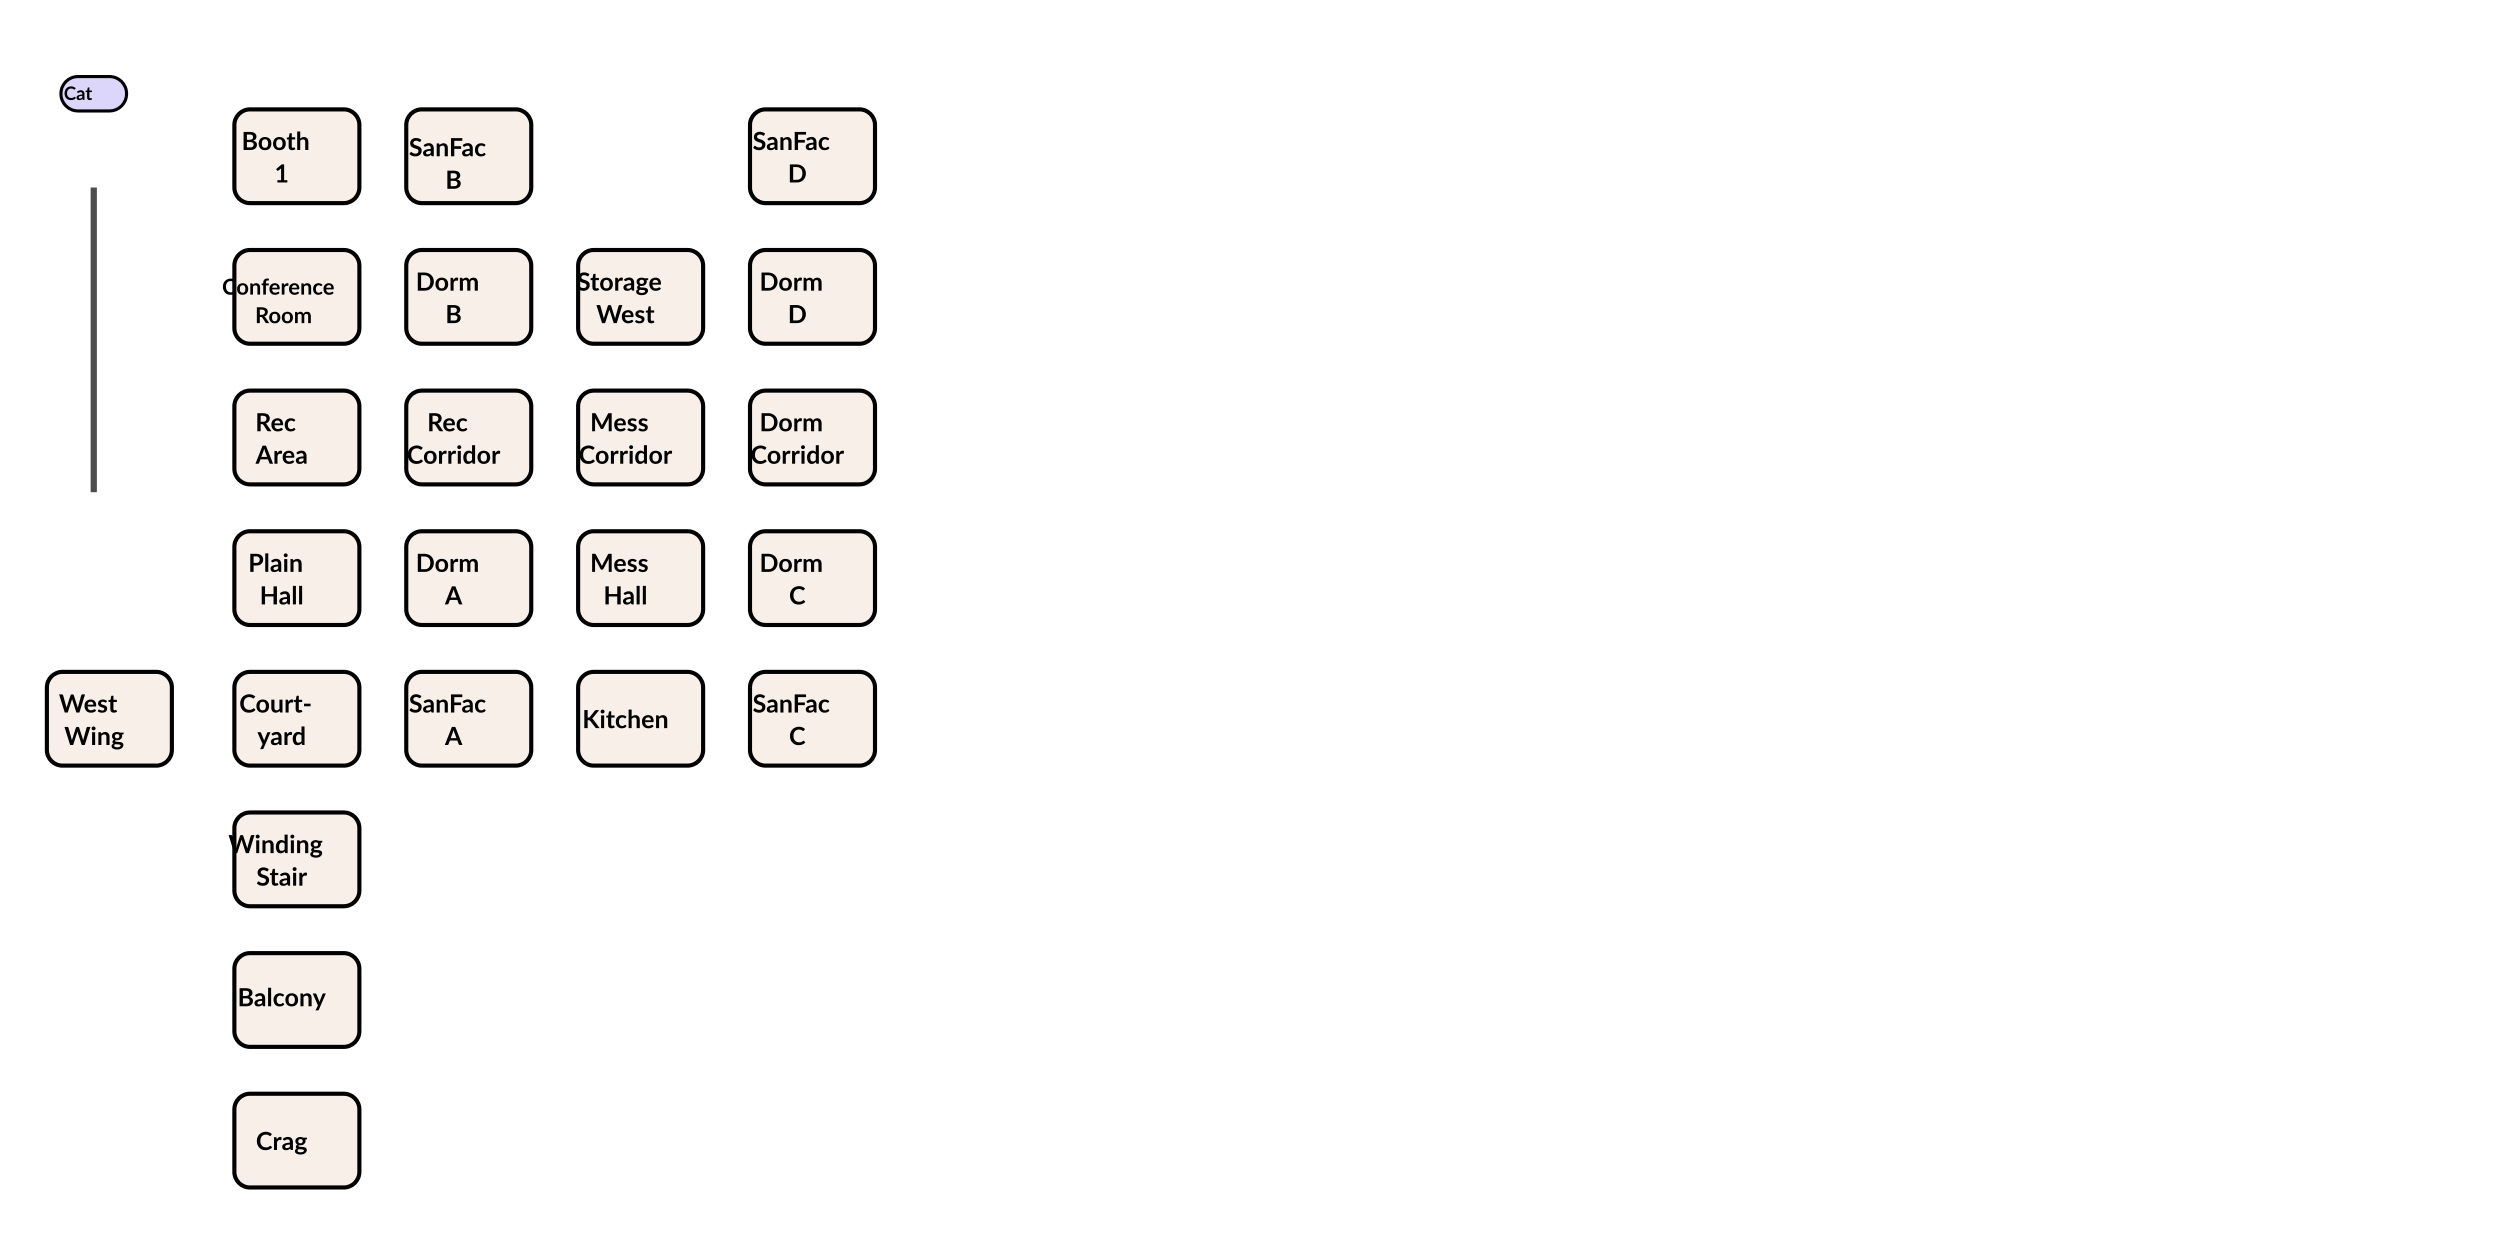
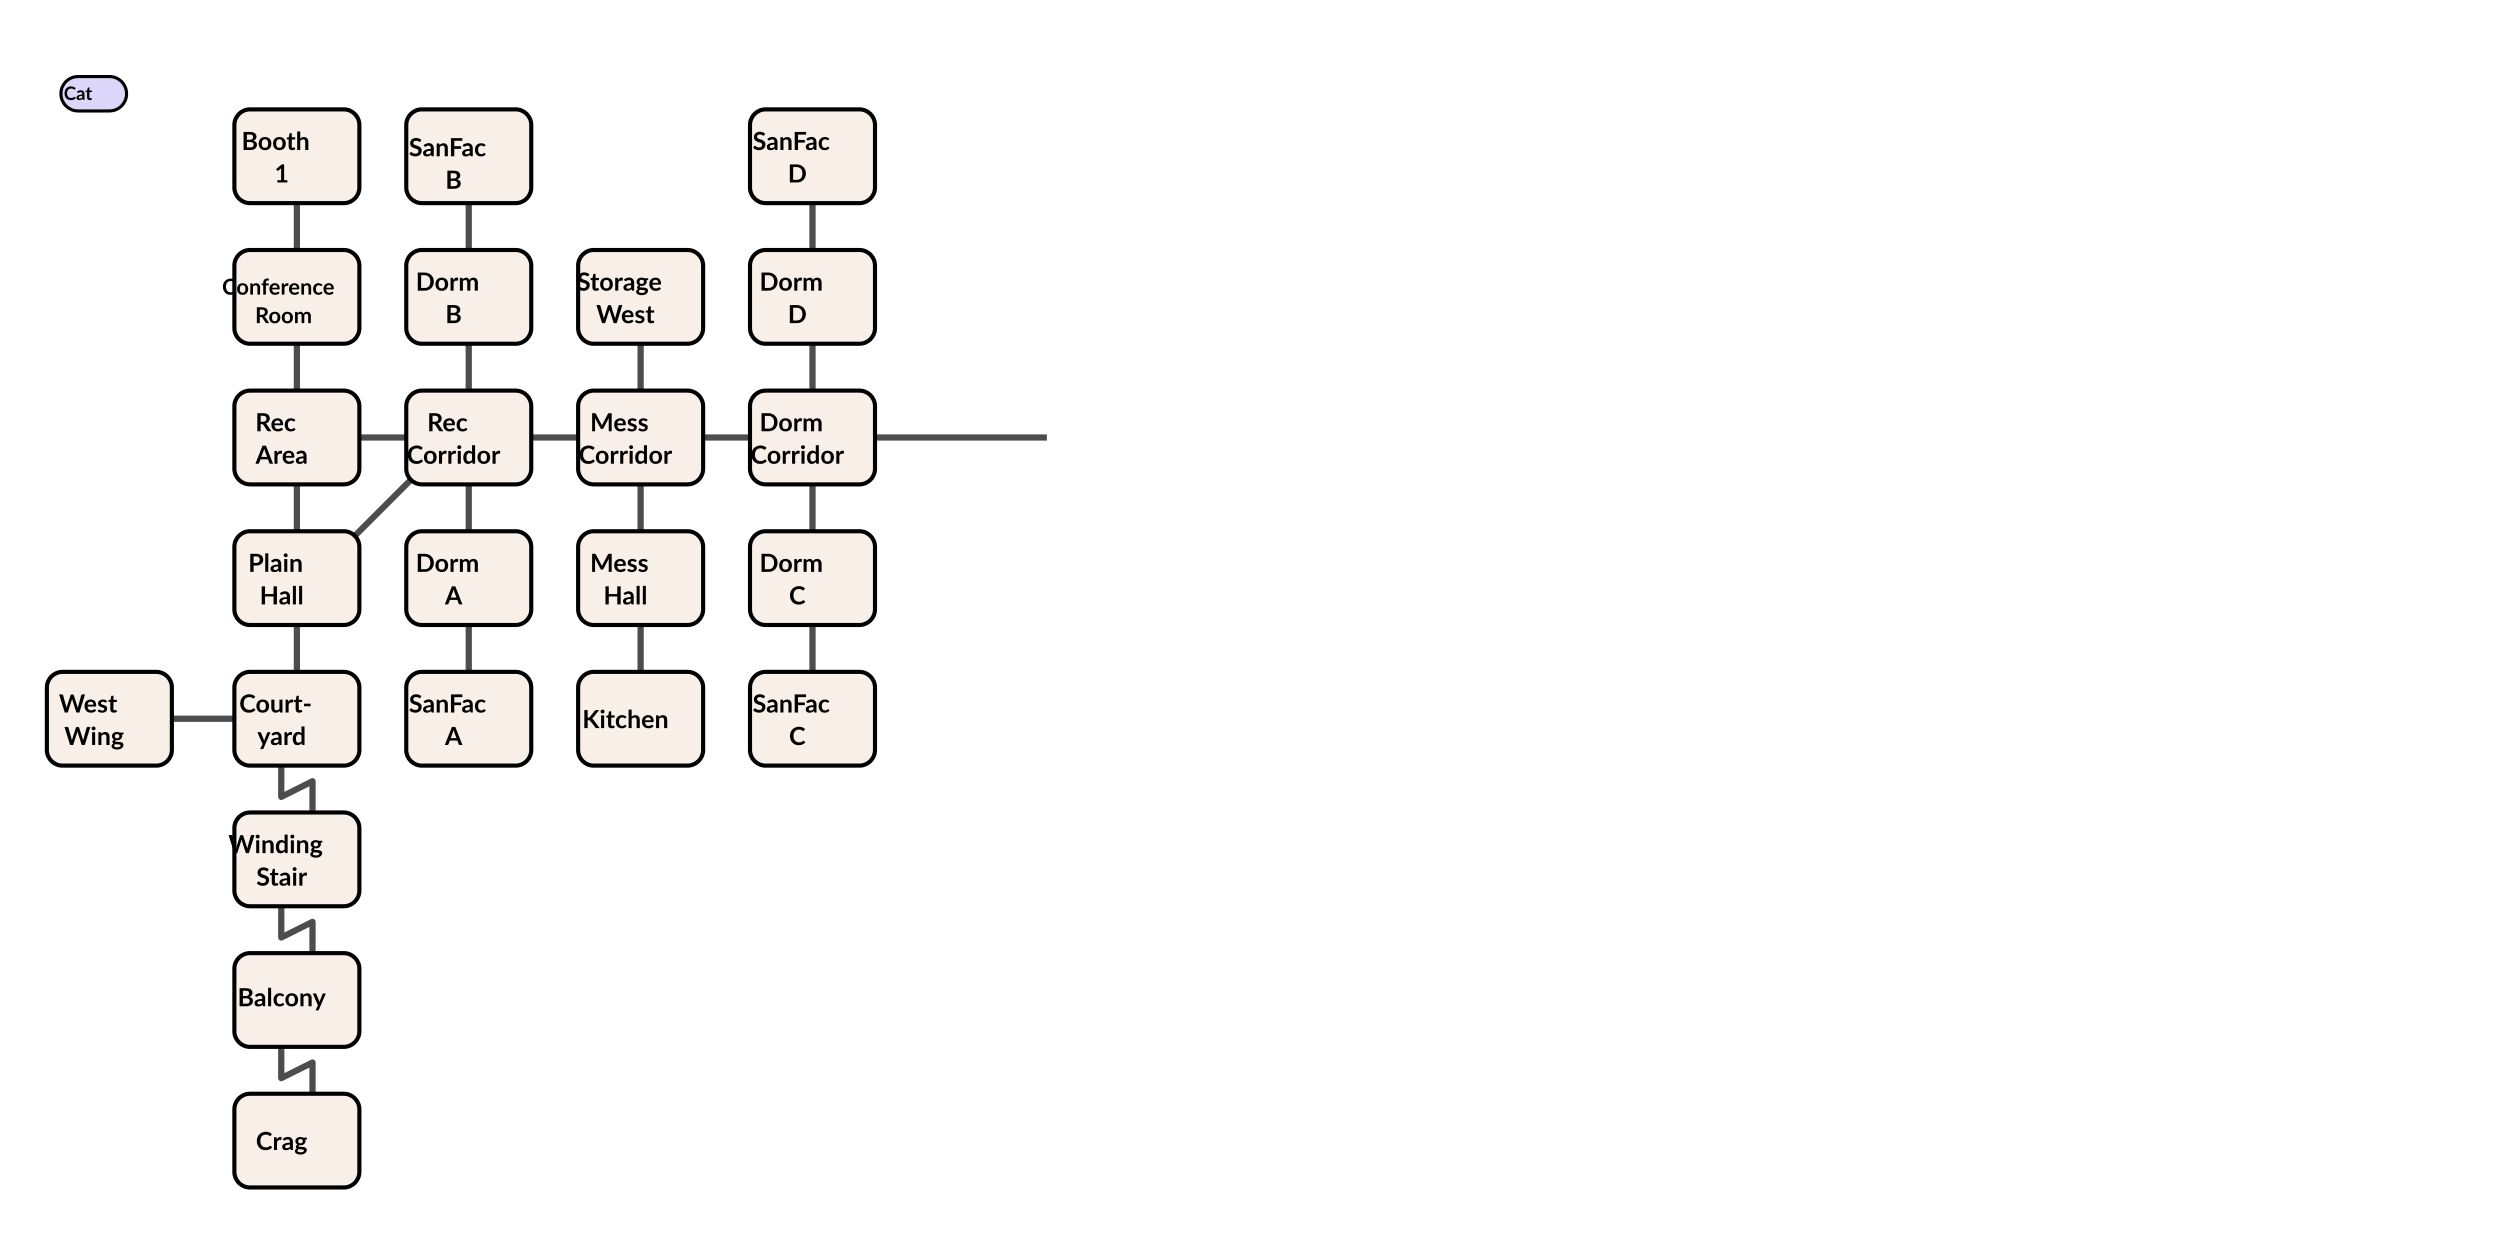
<svg xmlns="http://www.w3.org/2000/svg" width="1600" height="800" viewBox="0 0 423.333 211.667" version="1.1" id="svg1">
  <style id="style1">svg.DarkTheme { filter: invert(90%) hue-rotate(180deg); }
#roomlayer rect { fill:#F8F0E8; stroke:#000; stroke-width:0.7; }
#roomlayer rect.Selected { fill:#FFD080; }
#mobilelayer g.Offstage { display:none; }
#connlayer .Invisible { display:none; }
</style>
  <defs id="defs1">
    <marker style="overflow:visible" id="Dot-3" refX="0" refY="0" orient="auto" markerWidth="0.35" markerHeight="0.35" viewBox="0 0 1 1" preserveAspectRatio="xMidYMid">
      <path transform="scale(0.5)" style="fill:#6292df;fill-opacity:0.6;fill-rule:evenodd;stroke:none" d="M 5,0 C 5,2.76 2.76,5 0,5 -2.76,5 -5,2.76 -5,0 c 0,-2.76 2.3,-5 5,-5 2.76,0 5,2.24 5,5 z" id="path17-8" />
    </marker>
  </defs>
  <g id="sketchlayer" style="display:none">
    <path style="font-variation-settings:normal;display:inline;fill:none;fill-opacity:1;fill-rule:evenodd;stroke:#6292df;stroke-width:2.117;stroke-linecap:round;stroke-linejoin:round;stroke-miterlimit:4;stroke-dasharray:none;stroke-dashoffset:0;stroke-opacity:0.58;marker-start:url(#Dot-3);marker-mid:url(#Dot-3);marker-end:url(#Dot-3);paint-order:stroke fill markers;stop-color:#000000" d="m 259.292,465.667 v -37.042 h 15.875 l 15.875,13.229 h 18.521" id="path9" />
    <path style="font-variation-settings:normal;display:inline;vector-effect:none;fill:none;fill-opacity:1;fill-rule:evenodd;stroke:#6292df;stroke-width:2.117;stroke-linecap:round;stroke-linejoin:round;stroke-miterlimit:4;stroke-dasharray:none;stroke-dashoffset:0;stroke-opacity:0.58;-inkscape-stroke:none;marker-start:url(#Dot-3);marker-mid:url(#Dot-3);marker-end:url(#Dot-3);paint-order:stroke fill markers;stop-color:#000000" d="m 214.312,394.229 h 29.104 l 21.167,-13.229 h 23.813" id="path10-8" />
    <path style="font-variation-settings:normal;display:inline;vector-effect:none;fill:none;fill-opacity:1;fill-rule:evenodd;stroke:#6292df;stroke-width:2.117;stroke-linecap:round;stroke-linejoin:round;stroke-miterlimit:4;stroke-dasharray:none;stroke-dashoffset:0;stroke-opacity:0.58;-inkscape-stroke:none;marker-start:url(#Dot-3);marker-mid:url(#Dot-3);marker-end:url(#Dot-3);paint-order:stroke fill markers" d="m 259.292,497.417 h 47.625 L 381,431.271 h 58.208 l -71.437,-95.25 -79.375,-63.5 -55.563,37.042 -108.479,111.125 h 31.75 l 42.333,87.312 42.333,50.271" id="path11-3" />
  </g>
  <g id="decorlayer">
    <path id="rect131" style="font-variation-settings:normal;opacity:1;vector-effect:none;fill:#f1f1f1;fill-opacity:1;fill-rule:evenodd;stroke:#c8c8c8;stroke-width:1.058;stroke-linecap:butt;stroke-linejoin:miter;stroke-miterlimit:4;stroke-dasharray:none;stroke-dashoffset:0;stroke-opacity:1;-inkscape-stroke:none;paint-order:stroke fill markers;stop-color:#000000;stop-opacity:1" d="m -116.946,6.615 -7.938,7.938 V 160.073 l 7.938,7.938 h 100.542 l 7.938,-7.938 V 14.552 L -16.404,6.615 Z" />
  </g>
  <g id="connlayer" style="display:inline">
-     <path style="font-variation-settings:normal;opacity:1;vector-effect:none;fill:none;fill-opacity:1;fill-rule:evenodd;stroke:#4d4d4d;stroke-width:1.058;stroke-linecap:butt;stroke-linejoin:round;stroke-miterlimit:4;stroke-dasharray:none;stroke-dashoffset:0;stroke-opacity:1;-inkscape-stroke:none;paint-order:stroke fill markers" d="m 15.875,31.75 -1e-5,51.594" id="path113" />
+     <path style="font-variation-settings:normal;opacity:1;vector-effect:none;fill:none;fill-opacity:1;fill-rule:evenodd;stroke:#4d4d4d;stroke-width:1.058;stroke-linecap:butt;stroke-linejoin:round;stroke-miterlimit:4;stroke-dasharray:none;stroke-dashoffset:0;stroke-opacity:1;-inkscape-stroke:none;paint-order:stroke fill markers" d="m 50.271,31.75 0,84.667" id="path113" />
+     <path style="font-variation-settings:normal;opacity:1;vector-effect:none;fill:none;fill-opacity:1;fill-rule:evenodd;stroke:#4d4d4d;stroke-width:1.058;stroke-linecap:butt;stroke-linejoin:round;stroke-miterlimit:4;stroke-dasharray:none;stroke-dashoffset:0;stroke-opacity:1;-inkscape-stroke:none;paint-order:stroke fill markers" d="m 79.375,31.75 0,84.667" id="path62" />
+     <path style="font-variation-settings:normal;opacity:1;vector-effect:none;fill:none;fill-opacity:1;fill-rule:evenodd;stroke:#4d4d4d;stroke-width:1.058;stroke-linecap:butt;stroke-linejoin:round;stroke-miterlimit:4;stroke-dasharray:none;stroke-dashoffset:0;stroke-opacity:1;-inkscape-stroke:none;paint-order:stroke fill markers" d="M 137.583,31.75 V 116.417" id="path63" />
+     <path style="font-variation-settings:normal;opacity:1;vector-effect:none;fill:none;fill-opacity:1;fill-rule:evenodd;stroke:#4d4d4d;stroke-width:1.058;stroke-linecap:butt;stroke-linejoin:round;stroke-miterlimit:4;stroke-dasharray:none;stroke-dashoffset:0;stroke-opacity:1;-inkscape-stroke:none;paint-order:stroke fill markers" d="M 108.479,55.563 V 116.417" id="path64" />
+     <path style="fill:none;stroke-width:1.058;stroke-linecap:butt;stroke-linejoin:round;stroke-opacity:1;paint-order:stroke fill markers;font-variation-settings:normal;opacity:1;vector-effect:none;fill-opacity:1;stroke:#4d4d4d;stroke-miterlimit:4;stroke-dasharray:none;stroke-dashoffset:0;-inkscape-stroke:none;stop-color:#000000;stop-opacity:1" d="M 58.208,74.083 H 177.271" id="path65" />
+     <path style="font-variation-settings:normal;opacity:1;vector-effect:none;fill:none;fill-opacity:1;stroke:#4d4d4d;stroke-width:1.058;stroke-linecap:butt;stroke-linejoin:round;stroke-miterlimit:4;stroke-dasharray:none;stroke-dashoffset:0;stroke-opacity:1;-inkscape-stroke:none;paint-order:stroke fill markers" d="M 58.208,92.604 71.437,79.375" id="path66" />
+     <path style="font-variation-settings:normal;opacity:1;vector-effect:none;fill:none;fill-opacity:1;stroke:#4d4d4d;stroke-width:1.058;stroke-linecap:butt;stroke-linejoin:round;stroke-miterlimit:4;stroke-dasharray:none;stroke-dashoffset:0;stroke-opacity:1;-inkscape-stroke:none;paint-order:stroke fill markers" d="m 26.458,121.708 15.875,0" id="path67" />
+     <path style="font-variation-settings:normal;opacity:1;vector-effect:none;fill:none;fill-opacity:1;stroke:#4d4d4d;stroke-width:1.058;stroke-linecap:butt;stroke-linejoin:round;stroke-miterlimit:4;stroke-dasharray:none;stroke-dashoffset:0;stroke-opacity:1;-inkscape-stroke:none;paint-order:stroke fill markers" d="m 47.625,128.323 v 6.615 l 5.292,-2.646 v 6.615" id="path68" />
+     <path style="font-variation-settings:normal;opacity:1;vector-effect:none;fill:none;fill-opacity:1;stroke:#4d4d4d;stroke-width:1.058;stroke-linecap:butt;stroke-linejoin:round;stroke-miterlimit:4;stroke-dasharray:none;stroke-dashoffset:0;stroke-opacity:1;-inkscape-stroke:none;paint-order:stroke fill markers" d="m 47.625,175.948 v 6.615 l 5.292,-2.646 v 6.615" id="path69" />
+     <path style="font-variation-settings:normal;opacity:1;vector-effect:none;fill:none;fill-opacity:1;stroke:#4d4d4d;stroke-width:1.058;stroke-linecap:butt;stroke-linejoin:round;stroke-miterlimit:4;stroke-dasharray:none;stroke-dashoffset:0;stroke-opacity:1;-inkscape-stroke:none;paint-order:stroke fill markers" d="m 47.625,152.135 v 6.615 l 5.292,-2.646 v 6.615" id="path70" />
  </g>
  <g id="roomlayer" style="display:inline">
    <rect id="r-dorm-c" width="21.167" height="15.875" x="127" y="89.958" ry="2.646" style="display:inline;fill:#f8f0e8;stroke:#000000;stroke-width:0.7" />
    <rect id="r-mess-hall" width="21.167" height="15.875" x="97.896" y="89.958" ry="2.646" style="display:inline;fill:#f8f0e8;stroke:#000000;stroke-width:0.7" />
    <rect id="r-rec-corridor" width="21.167" height="15.875" x="68.792" y="66.146" ry="2.646" style="display:inline;fill:#f8f0e8;stroke:#000000;stroke-width:0.7" />
    <rect id="r-sanfac-c" width="21.167" height="15.875" x="127" y="113.771" ry="2.646" style="display:inline;fill:#f8f0e8;stroke:#000000;stroke-width:0.7" />
    <rect id="r-mess-corridor" width="21.167" height="15.875" x="97.896" y="66.146" ry="2.646" style="display:inline;fill:#f8f0e8;stroke:#000000;stroke-width:0.7" />
    <rect id="r-dorm-b" width="21.167" height="15.875" x="68.792" y="42.333" ry="2.646" style="display:inline;fill:#f8f0e8;stroke:#000000;stroke-width:0.7" />
    <rect id="r-dorm-a" width="21.167" height="15.875" x="68.792" y="89.958" ry="2.646" style="display:inline;fill:#f8f0e8;stroke:#000000;stroke-width:0.7" />
    <rect id="r-courtyard" width="21.167" height="15.875" x="39.687" y="113.771" ry="2.646" style="display:inline;fill:#f8f0e8;stroke:#000000;stroke-width:0.7" />
    <rect id="r-dorm-corridor" width="21.167" height="15.875" x="127" y="66.146" ry="2.646" style="display:inline;fill:#f8f0e8;stroke:#000000;stroke-width:0.7" />
    <rect id="r-dorm-d" width="21.167" height="15.875" x="127" y="42.333" ry="2.646" style="display:inline;fill:#f8f0e8;stroke:#000000;stroke-width:0.7" />
    <rect id="r-storage-west" width="21.167" height="15.875" x="97.896" y="42.333" ry="2.646" style="display:inline;fill:#f8f0e8;stroke:#000000;stroke-width:0.7" />
    <rect id="r-sanfac-b" width="21.167" height="15.875" x="68.792" y="18.521" ry="2.646" style="display:inline;fill:#f8f0e8;stroke:#000000;stroke-width:0.7" />
    <rect id="r-sanfac-d" width="21.167" height="15.875" x="127" y="18.521" ry="2.646" style="display:inline;fill:#f8f0e8;stroke:#000000;stroke-width:0.7" />
    <rect id="r-west-wing" width="21.167" height="15.875" x="7.937" y="113.771" ry="2.646" style="display:inline;fill:#f8f0e8;stroke:#000000;stroke-width:0.7" />
    <rect id="r-balcony" width="21.167" height="15.875" x="39.687" y="161.396" ry="2.646" style="display:inline;fill:#f8f0e8;stroke:#000000;stroke-width:0.7" />
    <rect id="r-conference-room" width="21.167" height="15.875" x="39.687" y="42.333" ry="2.646" style="display:inline;fill:#f8f0e8;stroke:#000000;stroke-width:0.7" />
    <rect id="r-rec-area" width="21.167" height="15.875" x="39.687" y="66.146" ry="2.646" style="display:inline;fill:#f8f0e8;stroke:#000000;stroke-width:0.7" />
    <rect id="r-booth-1" width="21.167" height="15.875" x="39.687" y="18.521" ry="2.646" style="display:inline;fill:#f8f0e8;stroke:#000000;stroke-width:0.7" />
    <rect id="r-winding-stair" width="21.167" height="15.875" x="39.687" y="137.583" ry="2.646" style="display:inline;fill:#f8f0e8;stroke:#000000;stroke-width:0.7" />
    <rect id="r-crag" width="21.167" height="15.875" x="39.687" y="185.208" ry="2.646" style="display:inline;fill:#f8f0e8;stroke:#000000;stroke-width:0.7" />
    <rect id="r-plain-hall" width="21.167" height="15.875" x="39.687" y="89.958" ry="2.646" style="display:inline;fill:#f8f0e8;stroke:#000000;stroke-width:0.7" />
    <rect id="r-sanfac-a" width="21.167" height="15.875" x="68.792" y="113.771" ry="2.646" style="display:inline;fill:#f8f0e8;stroke:#000000;stroke-width:0.7" />
    <rect id="r-kitchen" width="21.167" height="15.875" x="97.896" y="113.771" ry="2.646" style="display:inline;fill:#f8f0e8;stroke:#000000;stroke-width:0.7" />
  </g>
  <g id="layer1" style="display:inline" />
  <g id="mobilelayer">
    <g id="mob-cat" transform="translate(15.875,15.875)">
      <rect style="fill:#dcd7fa;fill-opacity:1;stroke:#000000;stroke-width:1.058;stroke-dasharray:none;stroke-opacity:1;paint-order:stroke fill markers" id="rect33" width="10.583" height="5.292" x="-5.292" y="-2.646" ry="2.622" />
      <text xml:space="preserve" style="font-style:normal;font-variant:normal;font-weight:bold;font-stretch:normal;font-size:3.133px;line-height:1.3;font-family:Lato;-inkscape-font-specification:'Lato Bold';font-variant-ligatures:normal;font-variant-position:normal;font-variant-caps:normal;font-variant-numeric:normal;font-variant-alternates:normal;font-variant-east-asian:normal;font-feature-settings:normal;font-variation-settings:normal;text-indent:0;text-align:center;text-decoration-line:none;text-decoration-style:solid;text-decoration-color:#000000;letter-spacing:normal;word-spacing:normal;text-transform:none;writing-mode:lr-tb;direction:ltr;text-orientation:mixed;dominant-baseline:auto;baseline-shift:baseline;text-anchor:middle;white-space:normal;display:inline;vector-effect:none;fill:#000000;fill-opacity:1;stroke:none;stroke-width:0.74;stroke-linecap:butt;stroke-linejoin:miter;stroke-miterlimit:4;stroke-dasharray:none;stroke-dashoffset:0;stroke-opacity:1;-inkscape-stroke:none;paint-order:stroke fill markers" x="0.004" y="1.048" id="text46-7">
        <tspan id="tspan46-6" style="stroke-width:0.74" x="0.004" y="1.048">Cat</tspan>
      </text>
    </g>
  </g>
  <g id="labellayer" style="display:inline">
    <text xml:space="preserve" style="font-style:normal;font-variant:normal;font-weight:bold;font-stretch:normal;font-size:4.233px;line-height:1.3;font-family:Lato;-inkscape-font-specification:'Lato Bold';font-variant-ligatures:normal;font-variant-position:normal;font-variant-caps:normal;font-variant-numeric:normal;font-variant-alternates:normal;font-variant-east-asian:normal;font-feature-settings:normal;font-variation-settings:normal;text-indent:0;text-align:center;text-decoration-line:none;text-decoration-style:solid;text-decoration-color:#000000;letter-spacing:normal;word-spacing:normal;text-transform:none;writing-mode:lr-tb;direction:ltr;text-orientation:mixed;dominant-baseline:auto;baseline-shift:baseline;text-anchor:middle;white-space:normal;display:inline;vector-effect:none;fill:#000000;fill-opacity:1;stroke:none;stroke-width:1;stroke-linecap:butt;stroke-linejoin:miter;stroke-miterlimit:4;stroke-dasharray:none;stroke-dashoffset:0;stroke-opacity:1;-inkscape-stroke:none;marker-end:url(#marker46);paint-order:stroke fill markers" x="50.271" y="25.4" id="text51">
      <tspan style="stroke-width:1" x="50.271" y="25.4" id="tspan51">Booth</tspan>
      <tspan style="stroke-width:1" x="50.271" y="30.903" id="tspan1">1</tspan>
    </text>
    <text xml:space="preserve" style="font-style:normal;font-variant:normal;font-weight:bold;font-stretch:normal;font-size:3.715px;line-height:1.3;font-family:Lato;-inkscape-font-specification:'Lato Bold';font-variant-ligatures:normal;font-variant-position:normal;font-variant-caps:normal;font-variant-numeric:normal;font-variant-alternates:normal;font-variant-east-asian:normal;font-feature-settings:normal;font-variation-settings:normal;text-indent:0;text-align:center;text-decoration-line:none;text-decoration-style:solid;text-decoration-color:#000000;letter-spacing:normal;word-spacing:normal;text-transform:none;writing-mode:lr-tb;direction:ltr;text-orientation:mixed;dominant-baseline:auto;baseline-shift:baseline;text-anchor:middle;white-space:normal;display:inline;vector-effect:none;fill:#000000;fill-opacity:1;stroke:none;stroke-width:0.878;stroke-linecap:butt;stroke-linejoin:miter;stroke-miterlimit:4;stroke-dasharray:none;stroke-dashoffset:0;stroke-opacity:1;-inkscape-stroke:none;marker-end:url(#marker46);paint-order:stroke fill markers" x="50.273" y="49.89" id="text4">
      <tspan style="stroke-width:0.878" x="50.273" y="49.89" id="tspan4">Conference</tspan>
      <tspan style="stroke-width:0.878" x="50.273" y="54.72" id="tspan6">Room</tspan>
    </text>
    <text xml:space="preserve" style="font-style:normal;font-variant:normal;font-weight:bold;font-stretch:normal;font-size:4.233px;line-height:1.3;font-family:Lato;-inkscape-font-specification:'Lato Bold';font-variant-ligatures:normal;font-variant-position:normal;font-variant-caps:normal;font-variant-numeric:normal;font-variant-alternates:normal;font-variant-east-asian:normal;font-feature-settings:normal;font-variation-settings:normal;text-indent:0;text-align:center;text-decoration-line:none;text-decoration-style:solid;text-decoration-color:#000000;letter-spacing:normal;word-spacing:normal;text-transform:none;writing-mode:lr-tb;direction:ltr;text-orientation:mixed;dominant-baseline:auto;baseline-shift:baseline;text-anchor:middle;white-space:normal;display:inline;vector-effect:none;fill:#000000;fill-opacity:1;stroke:none;stroke-width:1;stroke-linecap:butt;stroke-linejoin:miter;stroke-miterlimit:4;stroke-dasharray:none;stroke-dashoffset:0;stroke-opacity:1;-inkscape-stroke:none;marker-end:url(#marker46);paint-order:stroke fill markers" x="50.271" y="73.025" id="text8">
      <tspan style="stroke-width:1" x="50.271" y="73.025" id="tspan8">Rec</tspan>
      <tspan style="stroke-width:1" x="50.271" y="78.528" id="tspan19">Area</tspan>
    </text>
    <text xml:space="preserve" style="font-style:normal;font-variant:normal;font-weight:bold;font-stretch:normal;font-size:4.233px;line-height:1.3;font-family:Lato;-inkscape-font-specification:'Lato Bold';font-variant-ligatures:normal;font-variant-position:normal;font-variant-caps:normal;font-variant-numeric:normal;font-variant-alternates:normal;font-variant-east-asian:normal;font-feature-settings:normal;font-variation-settings:normal;text-indent:0;text-align:center;text-decoration-line:none;text-decoration-style:solid;text-decoration-color:#000000;letter-spacing:normal;word-spacing:normal;text-transform:none;writing-mode:lr-tb;direction:ltr;text-orientation:mixed;dominant-baseline:auto;baseline-shift:baseline;text-anchor:middle;white-space:normal;display:inline;vector-effect:none;fill:#000000;fill-opacity:1;stroke:none;stroke-width:1;stroke-linecap:butt;stroke-linejoin:miter;stroke-miterlimit:4;stroke-dasharray:none;stroke-dashoffset:0;stroke-opacity:1;-inkscape-stroke:none;marker-end:url(#marker46);paint-order:stroke fill markers" x="50.271" y="96.838" id="text10">
      <tspan style="stroke-width:1" x="50.271" y="96.838" id="tspan10">Plain</tspan>
      <tspan style="stroke-width:1" x="50.271" y="102.341" id="tspan20">Hall</tspan>
    </text>
    <text xml:space="preserve" style="font-style:normal;font-variant:normal;font-weight:bold;font-stretch:normal;font-size:4.233px;line-height:1.3;font-family:Lato;-inkscape-font-specification:'Lato Bold';font-variant-ligatures:normal;font-variant-position:normal;font-variant-caps:normal;font-variant-numeric:normal;font-variant-alternates:normal;font-variant-east-asian:normal;font-feature-settings:normal;font-variation-settings:normal;text-indent:0;text-align:center;text-decoration-line:none;text-decoration-style:solid;text-decoration-color:#000000;letter-spacing:normal;word-spacing:normal;text-transform:none;writing-mode:lr-tb;direction:ltr;text-orientation:mixed;dominant-baseline:auto;baseline-shift:baseline;text-anchor:middle;white-space:normal;display:inline;vector-effect:none;fill:#000000;fill-opacity:1;stroke:none;stroke-width:1;stroke-linecap:butt;stroke-linejoin:miter;stroke-miterlimit:4;stroke-dasharray:none;stroke-dashoffset:0;stroke-opacity:1;-inkscape-stroke:none;marker-end:url(#marker46);paint-order:stroke fill markers" x="50.271" y="120.65" id="text12">
      <tspan style="stroke-width:1" x="50.271" y="120.65" id="tspan12">Court-</tspan>
      <tspan style="stroke-width:1" x="50.271" y="126.153" id="tspan21">yard</tspan>
    </text>
    <text xml:space="preserve" style="font-style:normal;font-variant:normal;font-weight:bold;font-stretch:normal;font-size:4.233px;line-height:1.3;font-family:Lato;-inkscape-font-specification:'Lato Bold';font-variant-ligatures:normal;font-variant-position:normal;font-variant-caps:normal;font-variant-numeric:normal;font-variant-alternates:normal;font-variant-east-asian:normal;font-feature-settings:normal;font-variation-settings:normal;text-indent:0;text-align:center;text-decoration-line:none;text-decoration-style:solid;text-decoration-color:#000000;letter-spacing:normal;word-spacing:normal;text-transform:none;writing-mode:lr-tb;direction:ltr;text-orientation:mixed;dominant-baseline:auto;baseline-shift:baseline;text-anchor:middle;white-space:normal;display:inline;vector-effect:none;fill:#000000;fill-opacity:1;stroke:none;stroke-width:1;stroke-linecap:butt;stroke-linejoin:miter;stroke-miterlimit:4;stroke-dasharray:none;stroke-dashoffset:0;stroke-opacity:1;-inkscape-stroke:none;marker-end:url(#marker46);paint-order:stroke fill markers" x="50.271" y="144.463" id="text14">
      <tspan style="stroke-width:1" x="50.271" y="144.463" id="tspan14">Winding</tspan>
      <tspan style="stroke-width:1" x="50.271" y="149.966" id="tspan22">Stair</tspan>
    </text>
    <text xml:space="preserve" style="font-style:normal;font-variant:normal;font-weight:bold;font-stretch:normal;font-size:4.233px;line-height:1.3;font-family:Lato;-inkscape-font-specification:'Lato Bold';font-variant-ligatures:normal;font-variant-position:normal;font-variant-caps:normal;font-variant-numeric:normal;font-variant-alternates:normal;font-variant-east-asian:normal;font-feature-settings:normal;font-variation-settings:normal;text-indent:0;text-align:center;text-decoration-line:none;text-decoration-style:solid;text-decoration-color:#000000;letter-spacing:normal;word-spacing:normal;text-transform:none;writing-mode:lr-tb;direction:ltr;text-orientation:mixed;dominant-baseline:auto;baseline-shift:baseline;text-anchor:middle;white-space:normal;display:inline;vector-effect:none;fill:#000000;fill-opacity:1;stroke:none;stroke-width:1;stroke-linecap:butt;stroke-linejoin:miter;stroke-miterlimit:4;stroke-dasharray:none;stroke-dashoffset:0;stroke-opacity:1;-inkscape-stroke:none;marker-end:url(#marker46);paint-order:stroke fill markers" x="50.271" y="170.392" id="text16">
      <tspan style="stroke-width:1" x="50.271" y="170.392" id="tspan16">Balcony</tspan>
    </text>
    <text xml:space="preserve" style="font-style:normal;font-variant:normal;font-weight:bold;font-stretch:normal;font-size:4.233px;line-height:1.3;font-family:Lato;-inkscape-font-specification:'Lato Bold';font-variant-ligatures:normal;font-variant-position:normal;font-variant-caps:normal;font-variant-numeric:normal;font-variant-alternates:normal;font-variant-east-asian:normal;font-feature-settings:normal;font-variation-settings:normal;text-indent:0;text-align:center;text-decoration-line:none;text-decoration-style:solid;text-decoration-color:#000000;letter-spacing:normal;word-spacing:normal;text-transform:none;writing-mode:lr-tb;direction:ltr;text-orientation:mixed;dominant-baseline:auto;baseline-shift:baseline;text-anchor:middle;white-space:normal;display:inline;vector-effect:none;fill:#000000;fill-opacity:1;stroke:none;stroke-width:1;stroke-linecap:butt;stroke-linejoin:miter;stroke-miterlimit:4;stroke-dasharray:none;stroke-dashoffset:0;stroke-opacity:1;-inkscape-stroke:none;marker-end:url(#marker46);paint-order:stroke fill markers" x="50.271" y="194.733" id="text18">
      <tspan style="stroke-width:1" x="50.271" y="194.733" id="tspan18">Crag</tspan>
    </text>
    <text xml:space="preserve" style="font-style:normal;font-variant:normal;font-weight:bold;font-stretch:normal;font-size:4.233px;line-height:1.3;font-family:Lato;-inkscape-font-specification:'Lato Bold';font-variant-ligatures:normal;font-variant-position:normal;font-variant-caps:normal;font-variant-numeric:normal;font-variant-alternates:normal;font-variant-east-asian:normal;font-feature-settings:normal;font-variation-settings:normal;text-indent:0;text-align:center;text-decoration-line:none;text-decoration-style:solid;text-decoration-color:#000000;letter-spacing:normal;word-spacing:normal;text-transform:none;writing-mode:lr-tb;direction:ltr;text-orientation:mixed;dominant-baseline:auto;baseline-shift:baseline;text-anchor:middle;white-space:normal;display:inline;vector-effect:none;fill:#000000;fill-opacity:1;stroke:none;stroke-width:1;stroke-linecap:butt;stroke-linejoin:miter;stroke-miterlimit:4;stroke-dasharray:none;stroke-dashoffset:0;stroke-opacity:1;-inkscape-stroke:none;marker-end:url(#marker46);paint-order:stroke fill markers" x="79.375" y="26.458" id="text24">
      <tspan style="stroke-width:1" x="79.375" y="26.458" id="tspan24">SanFac</tspan>
      <tspan style="stroke-width:1" x="79.375" y="31.962" id="tspan33">B</tspan>
    </text>
    <text xml:space="preserve" style="font-style:normal;font-variant:normal;font-weight:bold;font-stretch:normal;font-size:4.233px;line-height:1.3;font-family:Lato;-inkscape-font-specification:'Lato Bold';font-variant-ligatures:normal;font-variant-position:normal;font-variant-caps:normal;font-variant-numeric:normal;font-variant-alternates:normal;font-variant-east-asian:normal;font-feature-settings:normal;font-variation-settings:normal;text-indent:0;text-align:center;text-decoration-line:none;text-decoration-style:solid;text-decoration-color:#000000;letter-spacing:normal;word-spacing:normal;text-transform:none;writing-mode:lr-tb;direction:ltr;text-orientation:mixed;dominant-baseline:auto;baseline-shift:baseline;text-anchor:middle;white-space:normal;display:inline;vector-effect:none;fill:#000000;fill-opacity:1;stroke:none;stroke-width:1;stroke-linecap:butt;stroke-linejoin:miter;stroke-miterlimit:4;stroke-dasharray:none;stroke-dashoffset:0;stroke-opacity:1;-inkscape-stroke:none;marker-end:url(#marker46);paint-order:stroke fill markers" x="79.375" y="49.213" id="text26">
      <tspan style="stroke-width:1" x="79.375" y="49.213" id="tspan26">Dorm</tspan>
      <tspan style="stroke-width:1" x="79.375" y="54.716" id="tspan34">B</tspan>
    </text>
    <text xml:space="preserve" style="font-style:normal;font-variant:normal;font-weight:bold;font-stretch:normal;font-size:4.233px;line-height:1.3;font-family:Lato;-inkscape-font-specification:'Lato Bold';font-variant-ligatures:normal;font-variant-position:normal;font-variant-caps:normal;font-variant-numeric:normal;font-variant-alternates:normal;font-variant-east-asian:normal;font-feature-settings:normal;font-variation-settings:normal;text-indent:0;text-align:center;text-decoration-line:none;text-decoration-style:solid;text-decoration-color:#000000;letter-spacing:normal;word-spacing:normal;text-transform:none;writing-mode:lr-tb;direction:ltr;text-orientation:mixed;dominant-baseline:auto;baseline-shift:baseline;text-anchor:middle;white-space:normal;display:inline;vector-effect:none;fill:#000000;fill-opacity:1;stroke:none;stroke-width:1;stroke-linecap:butt;stroke-linejoin:miter;stroke-miterlimit:4;stroke-dasharray:none;stroke-dashoffset:0;stroke-opacity:1;-inkscape-stroke:none;marker-end:url(#marker46);paint-order:stroke fill markers" x="79.375" y="73.025" id="text28">
      <tspan style="stroke-width:1" x="79.375" y="73.025" id="tspan28">Rec</tspan>
      <tspan style="stroke-width:1" x="79.375" y="78.528" id="tspan35">Corridor</tspan>
    </text>
    <text xml:space="preserve" style="font-style:normal;font-variant:normal;font-weight:bold;font-stretch:normal;font-size:4.233px;line-height:1.3;font-family:Lato;-inkscape-font-specification:'Lato Bold';font-variant-ligatures:normal;font-variant-position:normal;font-variant-caps:normal;font-variant-numeric:normal;font-variant-alternates:normal;font-variant-east-asian:normal;font-feature-settings:normal;font-variation-settings:normal;text-indent:0;text-align:center;text-decoration-line:none;text-decoration-style:solid;text-decoration-color:#000000;letter-spacing:normal;word-spacing:normal;text-transform:none;writing-mode:lr-tb;direction:ltr;text-orientation:mixed;dominant-baseline:auto;baseline-shift:baseline;text-anchor:middle;white-space:normal;display:inline;vector-effect:none;fill:#000000;fill-opacity:1;stroke:none;stroke-width:1;stroke-linecap:butt;stroke-linejoin:miter;stroke-miterlimit:4;stroke-dasharray:none;stroke-dashoffset:0;stroke-opacity:1;-inkscape-stroke:none;marker-end:url(#marker46);paint-order:stroke fill markers" x="79.375" y="96.838" id="text30">
      <tspan style="stroke-width:1" x="79.375" y="96.838" id="tspan30">Dorm</tspan>
      <tspan style="stroke-width:1" x="79.375" y="102.341" id="tspan36">A</tspan>
    </text>
    <text xml:space="preserve" style="font-style:normal;font-variant:normal;font-weight:bold;font-stretch:normal;font-size:4.233px;line-height:1.3;font-family:Lato;-inkscape-font-specification:'Lato Bold';font-variant-ligatures:normal;font-variant-position:normal;font-variant-caps:normal;font-variant-numeric:normal;font-variant-alternates:normal;font-variant-east-asian:normal;font-feature-settings:normal;font-variation-settings:normal;text-indent:0;text-align:center;text-decoration-line:none;text-decoration-style:solid;text-decoration-color:#000000;letter-spacing:normal;word-spacing:normal;text-transform:none;writing-mode:lr-tb;direction:ltr;text-orientation:mixed;dominant-baseline:auto;baseline-shift:baseline;text-anchor:middle;white-space:normal;display:inline;vector-effect:none;fill:#000000;fill-opacity:1;stroke:none;stroke-width:1;stroke-linecap:butt;stroke-linejoin:miter;stroke-miterlimit:4;stroke-dasharray:none;stroke-dashoffset:0;stroke-opacity:1;-inkscape-stroke:none;marker-end:url(#marker46);paint-order:stroke fill markers" x="79.375" y="120.65" id="text32">
      <tspan style="stroke-width:1" x="79.375" y="120.65" id="tspan32">SanFac</tspan>
      <tspan style="stroke-width:1" x="79.375" y="126.153" id="tspan37">A</tspan>
    </text>
    <text xml:space="preserve" style="font-style:normal;font-variant:normal;font-weight:bold;font-stretch:normal;font-size:4.233px;line-height:1.3;font-family:Lato;-inkscape-font-specification:'Lato Bold';font-variant-ligatures:normal;font-variant-position:normal;font-variant-caps:normal;font-variant-numeric:normal;font-variant-alternates:normal;font-variant-east-asian:normal;font-feature-settings:normal;font-variation-settings:normal;text-indent:0;text-align:center;text-decoration-line:none;text-decoration-style:solid;text-decoration-color:#000000;letter-spacing:normal;word-spacing:normal;text-transform:none;writing-mode:lr-tb;direction:ltr;text-orientation:mixed;dominant-baseline:auto;baseline-shift:baseline;text-anchor:middle;white-space:normal;display:inline;vector-effect:none;fill:#000000;fill-opacity:1;stroke:none;stroke-width:1;stroke-linecap:butt;stroke-linejoin:miter;stroke-miterlimit:4;stroke-dasharray:none;stroke-dashoffset:0;stroke-opacity:1;-inkscape-stroke:none;marker-end:url(#marker46);paint-order:stroke fill markers" x="137.583" y="25.4" id="text40">
      <tspan style="stroke-width:1" x="137.583" y="25.4" id="tspan39">SanFac</tspan>
      <tspan style="stroke-width:1" x="137.583" y="30.903" id="tspan40">D</tspan>
    </text>
    <text xml:space="preserve" style="font-style:normal;font-variant:normal;font-weight:bold;font-stretch:normal;font-size:4.233px;line-height:1.3;font-family:Lato;-inkscape-font-specification:'Lato Bold';font-variant-ligatures:normal;font-variant-position:normal;font-variant-caps:normal;font-variant-numeric:normal;font-variant-alternates:normal;font-variant-east-asian:normal;font-feature-settings:normal;font-variation-settings:normal;text-indent:0;text-align:center;text-decoration-line:none;text-decoration-style:solid;text-decoration-color:#000000;letter-spacing:normal;word-spacing:normal;text-transform:none;writing-mode:lr-tb;direction:ltr;text-orientation:mixed;dominant-baseline:auto;baseline-shift:baseline;text-anchor:middle;white-space:normal;display:inline;vector-effect:none;fill:#000000;fill-opacity:1;stroke:none;stroke-width:1;stroke-linecap:butt;stroke-linejoin:miter;stroke-miterlimit:4;stroke-dasharray:none;stroke-dashoffset:0;stroke-opacity:1;-inkscape-stroke:none;marker-end:url(#marker46);paint-order:stroke fill markers" x="137.583" y="49.213" id="text42">
      <tspan style="stroke-width:1" x="137.583" y="49.213" id="tspan41">Dorm</tspan>
      <tspan style="stroke-width:1" x="137.583" y="54.716" id="tspan42">D</tspan>
    </text>
    <text xml:space="preserve" style="font-style:normal;font-variant:normal;font-weight:bold;font-stretch:normal;font-size:4.233px;line-height:1.3;font-family:Lato;-inkscape-font-specification:'Lato Bold';font-variant-ligatures:normal;font-variant-position:normal;font-variant-caps:normal;font-variant-numeric:normal;font-variant-alternates:normal;font-variant-east-asian:normal;font-feature-settings:normal;font-variation-settings:normal;text-indent:0;text-align:center;text-decoration-line:none;text-decoration-style:solid;text-decoration-color:#000000;letter-spacing:normal;word-spacing:normal;text-transform:none;writing-mode:lr-tb;direction:ltr;text-orientation:mixed;dominant-baseline:auto;baseline-shift:baseline;text-anchor:middle;white-space:normal;display:inline;vector-effect:none;fill:#000000;fill-opacity:1;stroke:none;stroke-width:1;stroke-linecap:butt;stroke-linejoin:miter;stroke-miterlimit:4;stroke-dasharray:none;stroke-dashoffset:0;stroke-opacity:1;-inkscape-stroke:none;marker-end:url(#marker46);paint-order:stroke fill markers" x="137.583" y="73.025" id="text44">
      <tspan style="stroke-width:1" x="137.583" y="73.025" id="tspan43">Dorm</tspan>
      <tspan style="stroke-width:1" x="137.583" y="78.528" id="tspan44">Corridor</tspan>
    </text>
    <text xml:space="preserve" style="font-style:normal;font-variant:normal;font-weight:bold;font-stretch:normal;font-size:4.233px;line-height:1.3;font-family:Lato;-inkscape-font-specification:'Lato Bold';font-variant-ligatures:normal;font-variant-position:normal;font-variant-caps:normal;font-variant-numeric:normal;font-variant-alternates:normal;font-variant-east-asian:normal;font-feature-settings:normal;font-variation-settings:normal;text-indent:0;text-align:center;text-decoration-line:none;text-decoration-style:solid;text-decoration-color:#000000;letter-spacing:normal;word-spacing:normal;text-transform:none;writing-mode:lr-tb;direction:ltr;text-orientation:mixed;dominant-baseline:auto;baseline-shift:baseline;text-anchor:middle;white-space:normal;display:inline;vector-effect:none;fill:#000000;fill-opacity:1;stroke:none;stroke-width:1;stroke-linecap:butt;stroke-linejoin:miter;stroke-miterlimit:4;stroke-dasharray:none;stroke-dashoffset:0;stroke-opacity:1;-inkscape-stroke:none;marker-end:url(#marker46);paint-order:stroke fill markers" x="137.583" y="96.838" id="text46">
      <tspan style="stroke-width:1" x="137.583" y="96.838" id="tspan45">Dorm</tspan>
      <tspan style="stroke-width:1" x="137.583" y="102.341" id="tspan46">C</tspan>
    </text>
    <text xml:space="preserve" style="font-style:normal;font-variant:normal;font-weight:bold;font-stretch:normal;font-size:4.233px;line-height:1.3;font-family:Lato;-inkscape-font-specification:'Lato Bold';font-variant-ligatures:normal;font-variant-position:normal;font-variant-caps:normal;font-variant-numeric:normal;font-variant-alternates:normal;font-variant-east-asian:normal;font-feature-settings:normal;font-variation-settings:normal;text-indent:0;text-align:center;text-decoration-line:none;text-decoration-style:solid;text-decoration-color:#000000;letter-spacing:normal;word-spacing:normal;text-transform:none;writing-mode:lr-tb;direction:ltr;text-orientation:mixed;dominant-baseline:auto;baseline-shift:baseline;text-anchor:middle;white-space:normal;display:inline;vector-effect:none;fill:#000000;fill-opacity:1;stroke:none;stroke-width:1;stroke-linecap:butt;stroke-linejoin:miter;stroke-miterlimit:4;stroke-dasharray:none;stroke-dashoffset:0;stroke-opacity:1;-inkscape-stroke:none;marker-end:url(#marker46);paint-order:stroke fill markers" x="137.583" y="120.65" id="text48">
      <tspan style="stroke-width:1" x="137.583" y="120.65" id="tspan47">SanFac</tspan>
      <tspan style="stroke-width:1" x="137.583" y="126.153" id="tspan48">C</tspan>
    </text>
    <text xml:space="preserve" style="font-style:normal;font-variant:normal;font-weight:bold;font-stretch:normal;font-size:4.233px;line-height:1.3;font-family:Lato;-inkscape-font-specification:'Lato Bold';font-variant-ligatures:normal;font-variant-position:normal;font-variant-caps:normal;font-variant-numeric:normal;font-variant-alternates:normal;font-variant-east-asian:normal;font-feature-settings:normal;font-variation-settings:normal;text-indent:0;text-align:center;text-decoration-line:none;text-decoration-style:solid;text-decoration-color:#000000;letter-spacing:normal;word-spacing:normal;text-transform:none;writing-mode:lr-tb;direction:ltr;text-orientation:mixed;dominant-baseline:auto;baseline-shift:baseline;text-anchor:middle;white-space:normal;display:inline;vector-effect:none;fill:#000000;fill-opacity:1;stroke:none;stroke-width:1;stroke-linecap:butt;stroke-linejoin:miter;stroke-miterlimit:4;stroke-dasharray:none;stroke-dashoffset:0;stroke-opacity:1;-inkscape-stroke:none;marker-end:url(#marker46);paint-order:stroke fill markers" x="108.479" y="49.213" id="text50">
      <tspan style="stroke-width:1" x="108.479" y="49.213" id="tspan50">Storage</tspan>
      <tspan style="stroke-width:1" x="108.479" y="54.716" id="tspan58">West</tspan>
    </text>
    <text xml:space="preserve" style="font-style:normal;font-variant:normal;font-weight:bold;font-stretch:normal;font-size:4.233px;line-height:1.3;font-family:Lato;-inkscape-font-specification:'Lato Bold';font-variant-ligatures:normal;font-variant-position:normal;font-variant-caps:normal;font-variant-numeric:normal;font-variant-alternates:normal;font-variant-east-asian:normal;font-feature-settings:normal;font-variation-settings:normal;text-indent:0;text-align:center;text-decoration-line:none;text-decoration-style:solid;text-decoration-color:#000000;letter-spacing:normal;word-spacing:normal;text-transform:none;writing-mode:lr-tb;direction:ltr;text-orientation:mixed;dominant-baseline:auto;baseline-shift:baseline;text-anchor:middle;white-space:normal;display:inline;vector-effect:none;fill:#000000;fill-opacity:1;stroke:none;stroke-width:1;stroke-linecap:butt;stroke-linejoin:miter;stroke-miterlimit:4;stroke-dasharray:none;stroke-dashoffset:0;stroke-opacity:1;-inkscape-stroke:none;marker-end:url(#marker46);paint-order:stroke fill markers" x="108.479" y="73.025" id="text53">
      <tspan style="stroke-width:1" x="108.479" y="73.025" id="tspan52">Mess</tspan>
      <tspan style="stroke-width:1" x="108.479" y="78.528" id="tspan53">Corridor</tspan>
    </text>
    <text xml:space="preserve" style="font-style:normal;font-variant:normal;font-weight:bold;font-stretch:normal;font-size:4.233px;line-height:1.3;font-family:Lato;-inkscape-font-specification:'Lato Bold';font-variant-ligatures:normal;font-variant-position:normal;font-variant-caps:normal;font-variant-numeric:normal;font-variant-alternates:normal;font-variant-east-asian:normal;font-feature-settings:normal;font-variation-settings:normal;text-indent:0;text-align:center;text-decoration-line:none;text-decoration-style:solid;text-decoration-color:#000000;letter-spacing:normal;word-spacing:normal;text-transform:none;writing-mode:lr-tb;direction:ltr;text-orientation:mixed;dominant-baseline:auto;baseline-shift:baseline;text-anchor:middle;white-space:normal;display:inline;vector-effect:none;fill:#000000;fill-opacity:1;stroke:none;stroke-width:1;stroke-linecap:butt;stroke-linejoin:miter;stroke-miterlimit:4;stroke-dasharray:none;stroke-dashoffset:0;stroke-opacity:1;-inkscape-stroke:none;marker-end:url(#marker46);paint-order:stroke fill markers" x="108.479" y="96.838" id="text55">
      <tspan style="stroke-width:1" x="108.479" y="96.838" id="tspan55">Mess</tspan>
      <tspan style="stroke-width:1" x="108.479" y="102.341" id="tspan59">Hall</tspan>
    </text>
    <text xml:space="preserve" style="font-style:normal;font-variant:normal;font-weight:bold;font-stretch:normal;font-size:4.233px;line-height:1.3;font-family:Lato;-inkscape-font-specification:'Lato Bold';font-variant-ligatures:normal;font-variant-position:normal;font-variant-caps:normal;font-variant-numeric:normal;font-variant-alternates:normal;font-variant-east-asian:normal;font-feature-settings:normal;font-variation-settings:normal;text-indent:0;text-align:center;text-decoration-line:none;text-decoration-style:solid;text-decoration-color:#000000;letter-spacing:normal;word-spacing:normal;text-transform:none;writing-mode:lr-tb;direction:ltr;text-orientation:mixed;dominant-baseline:auto;baseline-shift:baseline;text-anchor:middle;white-space:normal;display:inline;vector-effect:none;fill:#000000;fill-opacity:1;stroke:none;stroke-width:1;stroke-linecap:butt;stroke-linejoin:miter;stroke-miterlimit:4;stroke-dasharray:none;stroke-dashoffset:0;stroke-opacity:1;-inkscape-stroke:none;marker-end:url(#marker46);paint-order:stroke fill markers" x="108.479" y="123.296" id="text57">
      <tspan style="stroke-width:1" x="108.479" y="123.296" id="tspan57">Kitchen</tspan>
    </text>
    <text xml:space="preserve" style="font-style:normal;font-variant:normal;font-weight:bold;font-stretch:normal;font-size:4.233px;line-height:1.3;font-family:Lato;-inkscape-font-specification:'Lato Bold';font-variant-ligatures:normal;font-variant-position:normal;font-variant-caps:normal;font-variant-numeric:normal;font-variant-alternates:normal;font-variant-east-asian:normal;font-feature-settings:normal;font-variation-settings:normal;text-indent:0;text-align:center;text-decoration-line:none;text-decoration-style:solid;text-decoration-color:#000000;letter-spacing:normal;word-spacing:normal;text-transform:none;writing-mode:lr-tb;direction:ltr;text-orientation:mixed;dominant-baseline:auto;baseline-shift:baseline;text-anchor:middle;white-space:normal;display:inline;vector-effect:none;fill:#000000;fill-opacity:1;stroke:none;stroke-width:1;stroke-linecap:butt;stroke-linejoin:miter;stroke-miterlimit:4;stroke-dasharray:none;stroke-dashoffset:0;stroke-opacity:1;-inkscape-stroke:none;marker-end:url(#marker46);paint-order:stroke fill markers" x="18.521" y="120.65" id="text61">
      <tspan style="stroke-width:1" x="18.521" y="120.65" id="tspan61">West</tspan>
      <tspan style="stroke-width:1" x="18.521" y="126.153" id="tspan62">Wing</tspan>
    </text>
  </g>
</svg>
